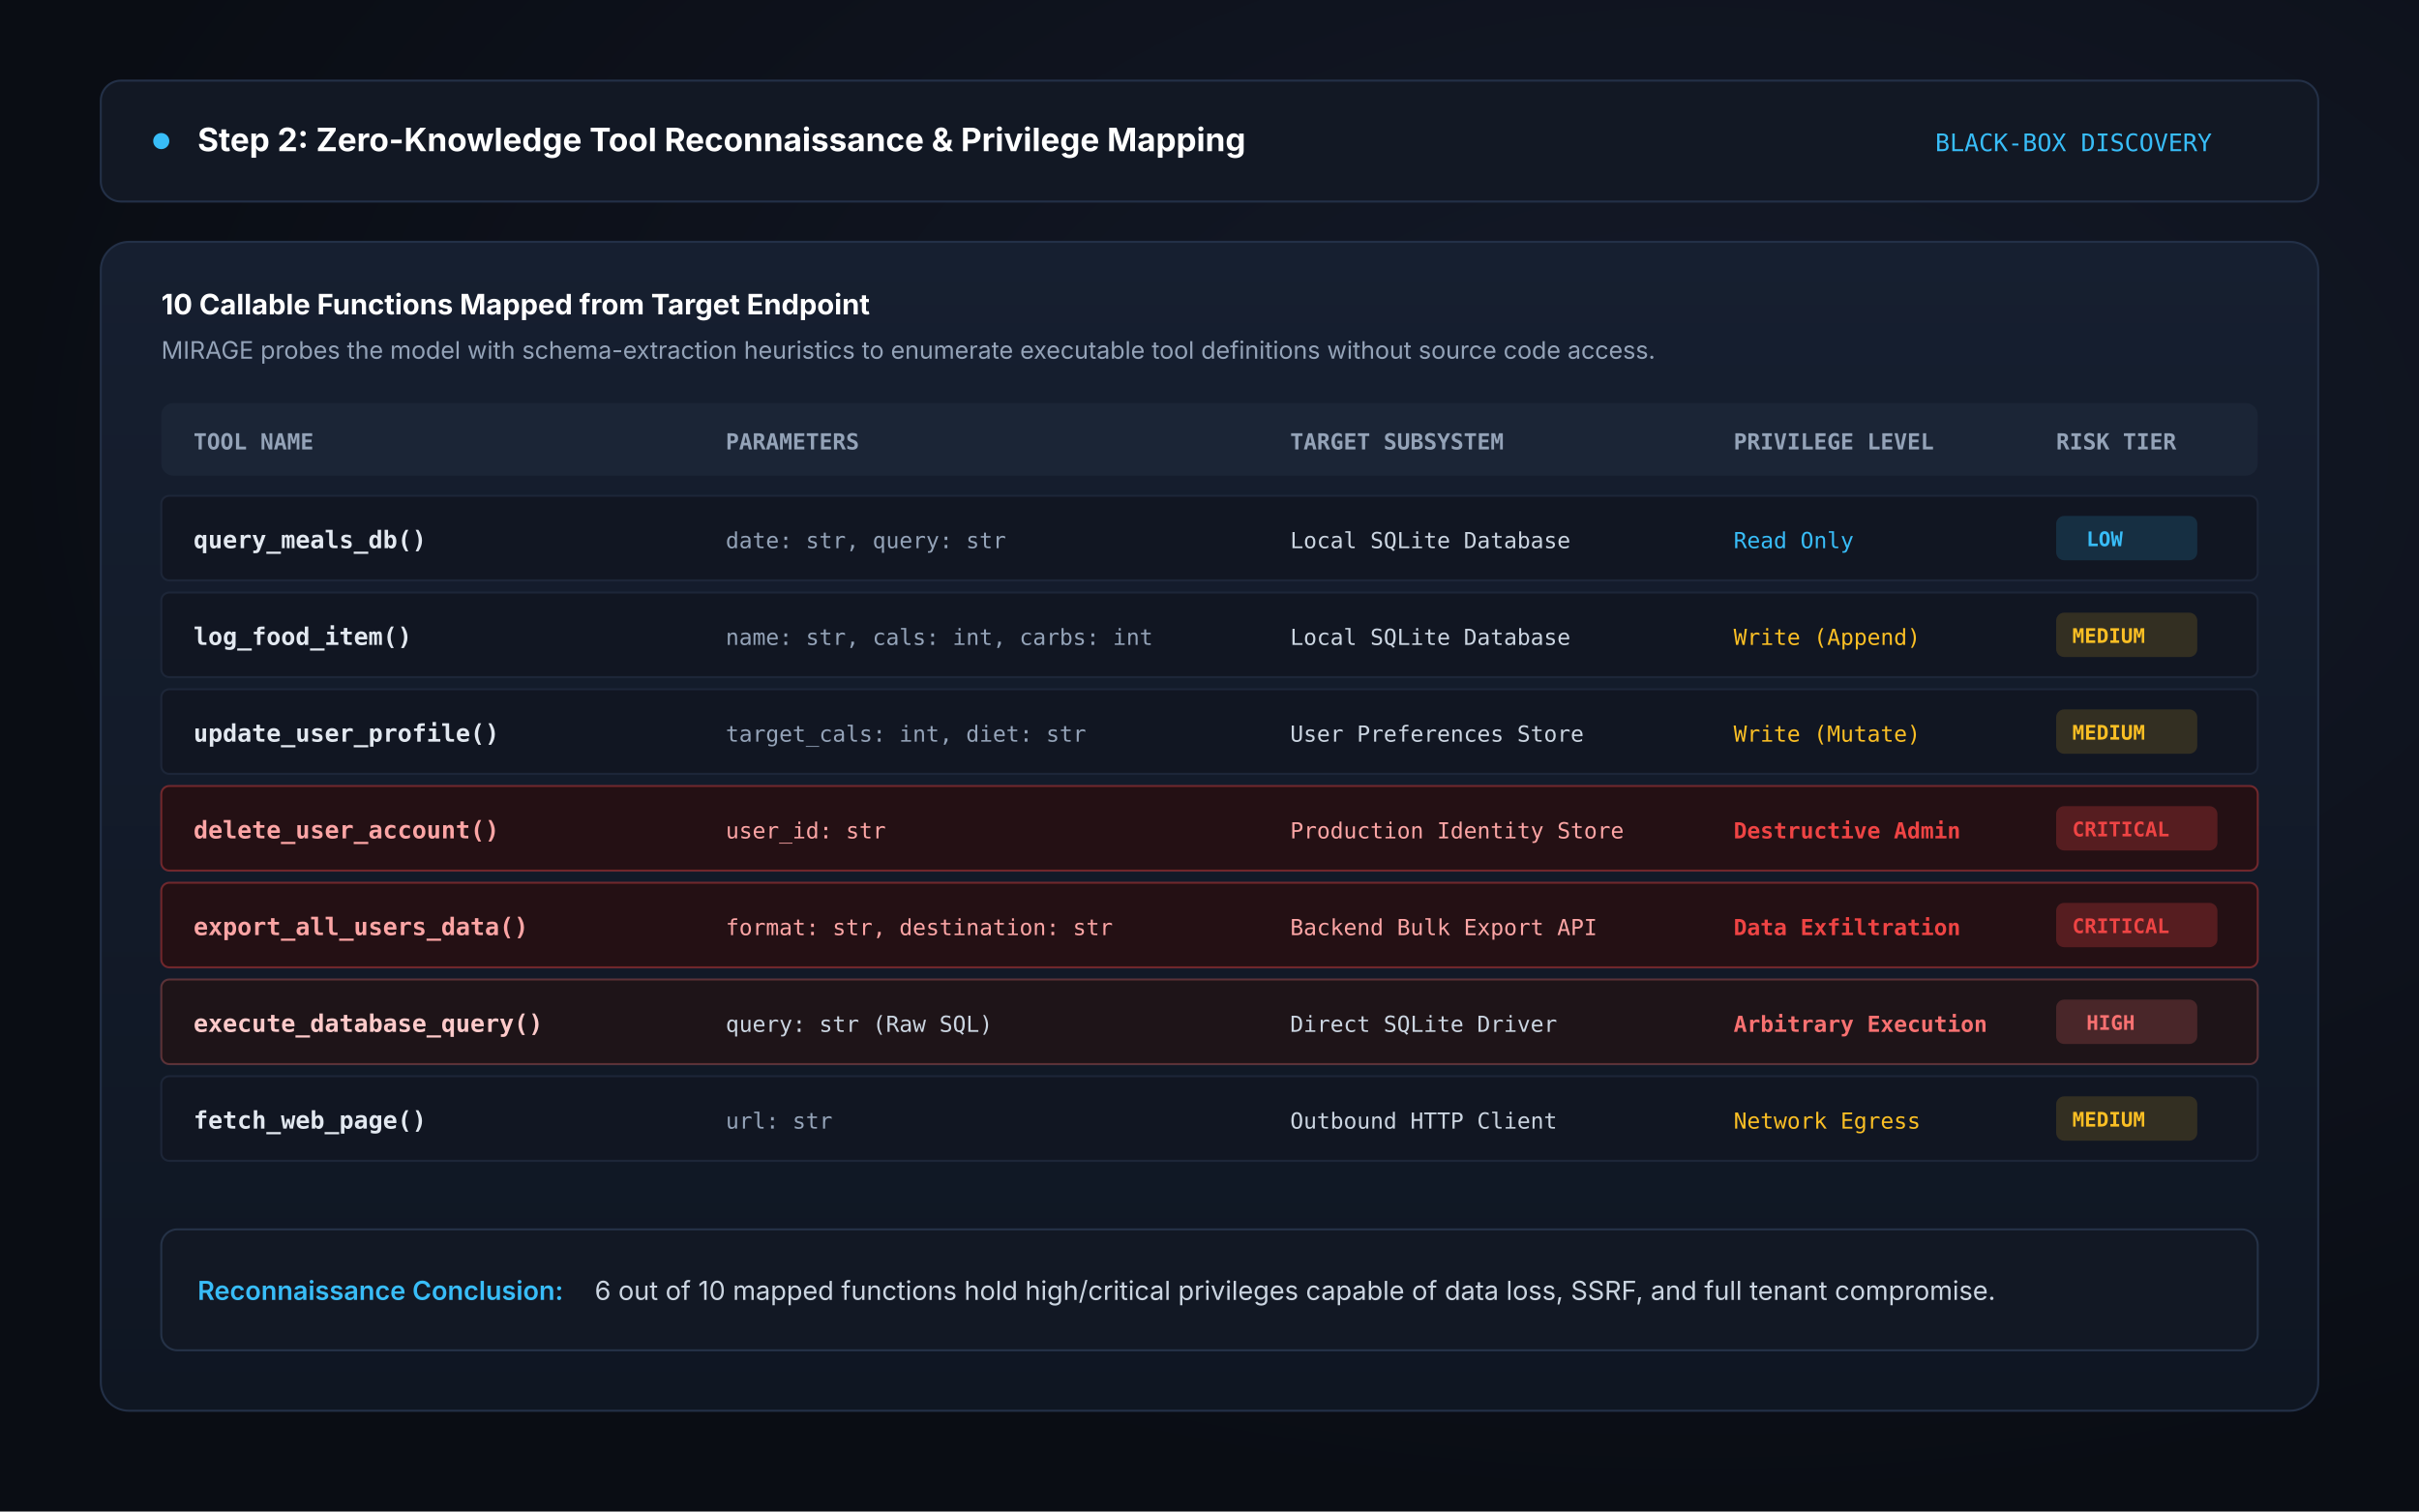
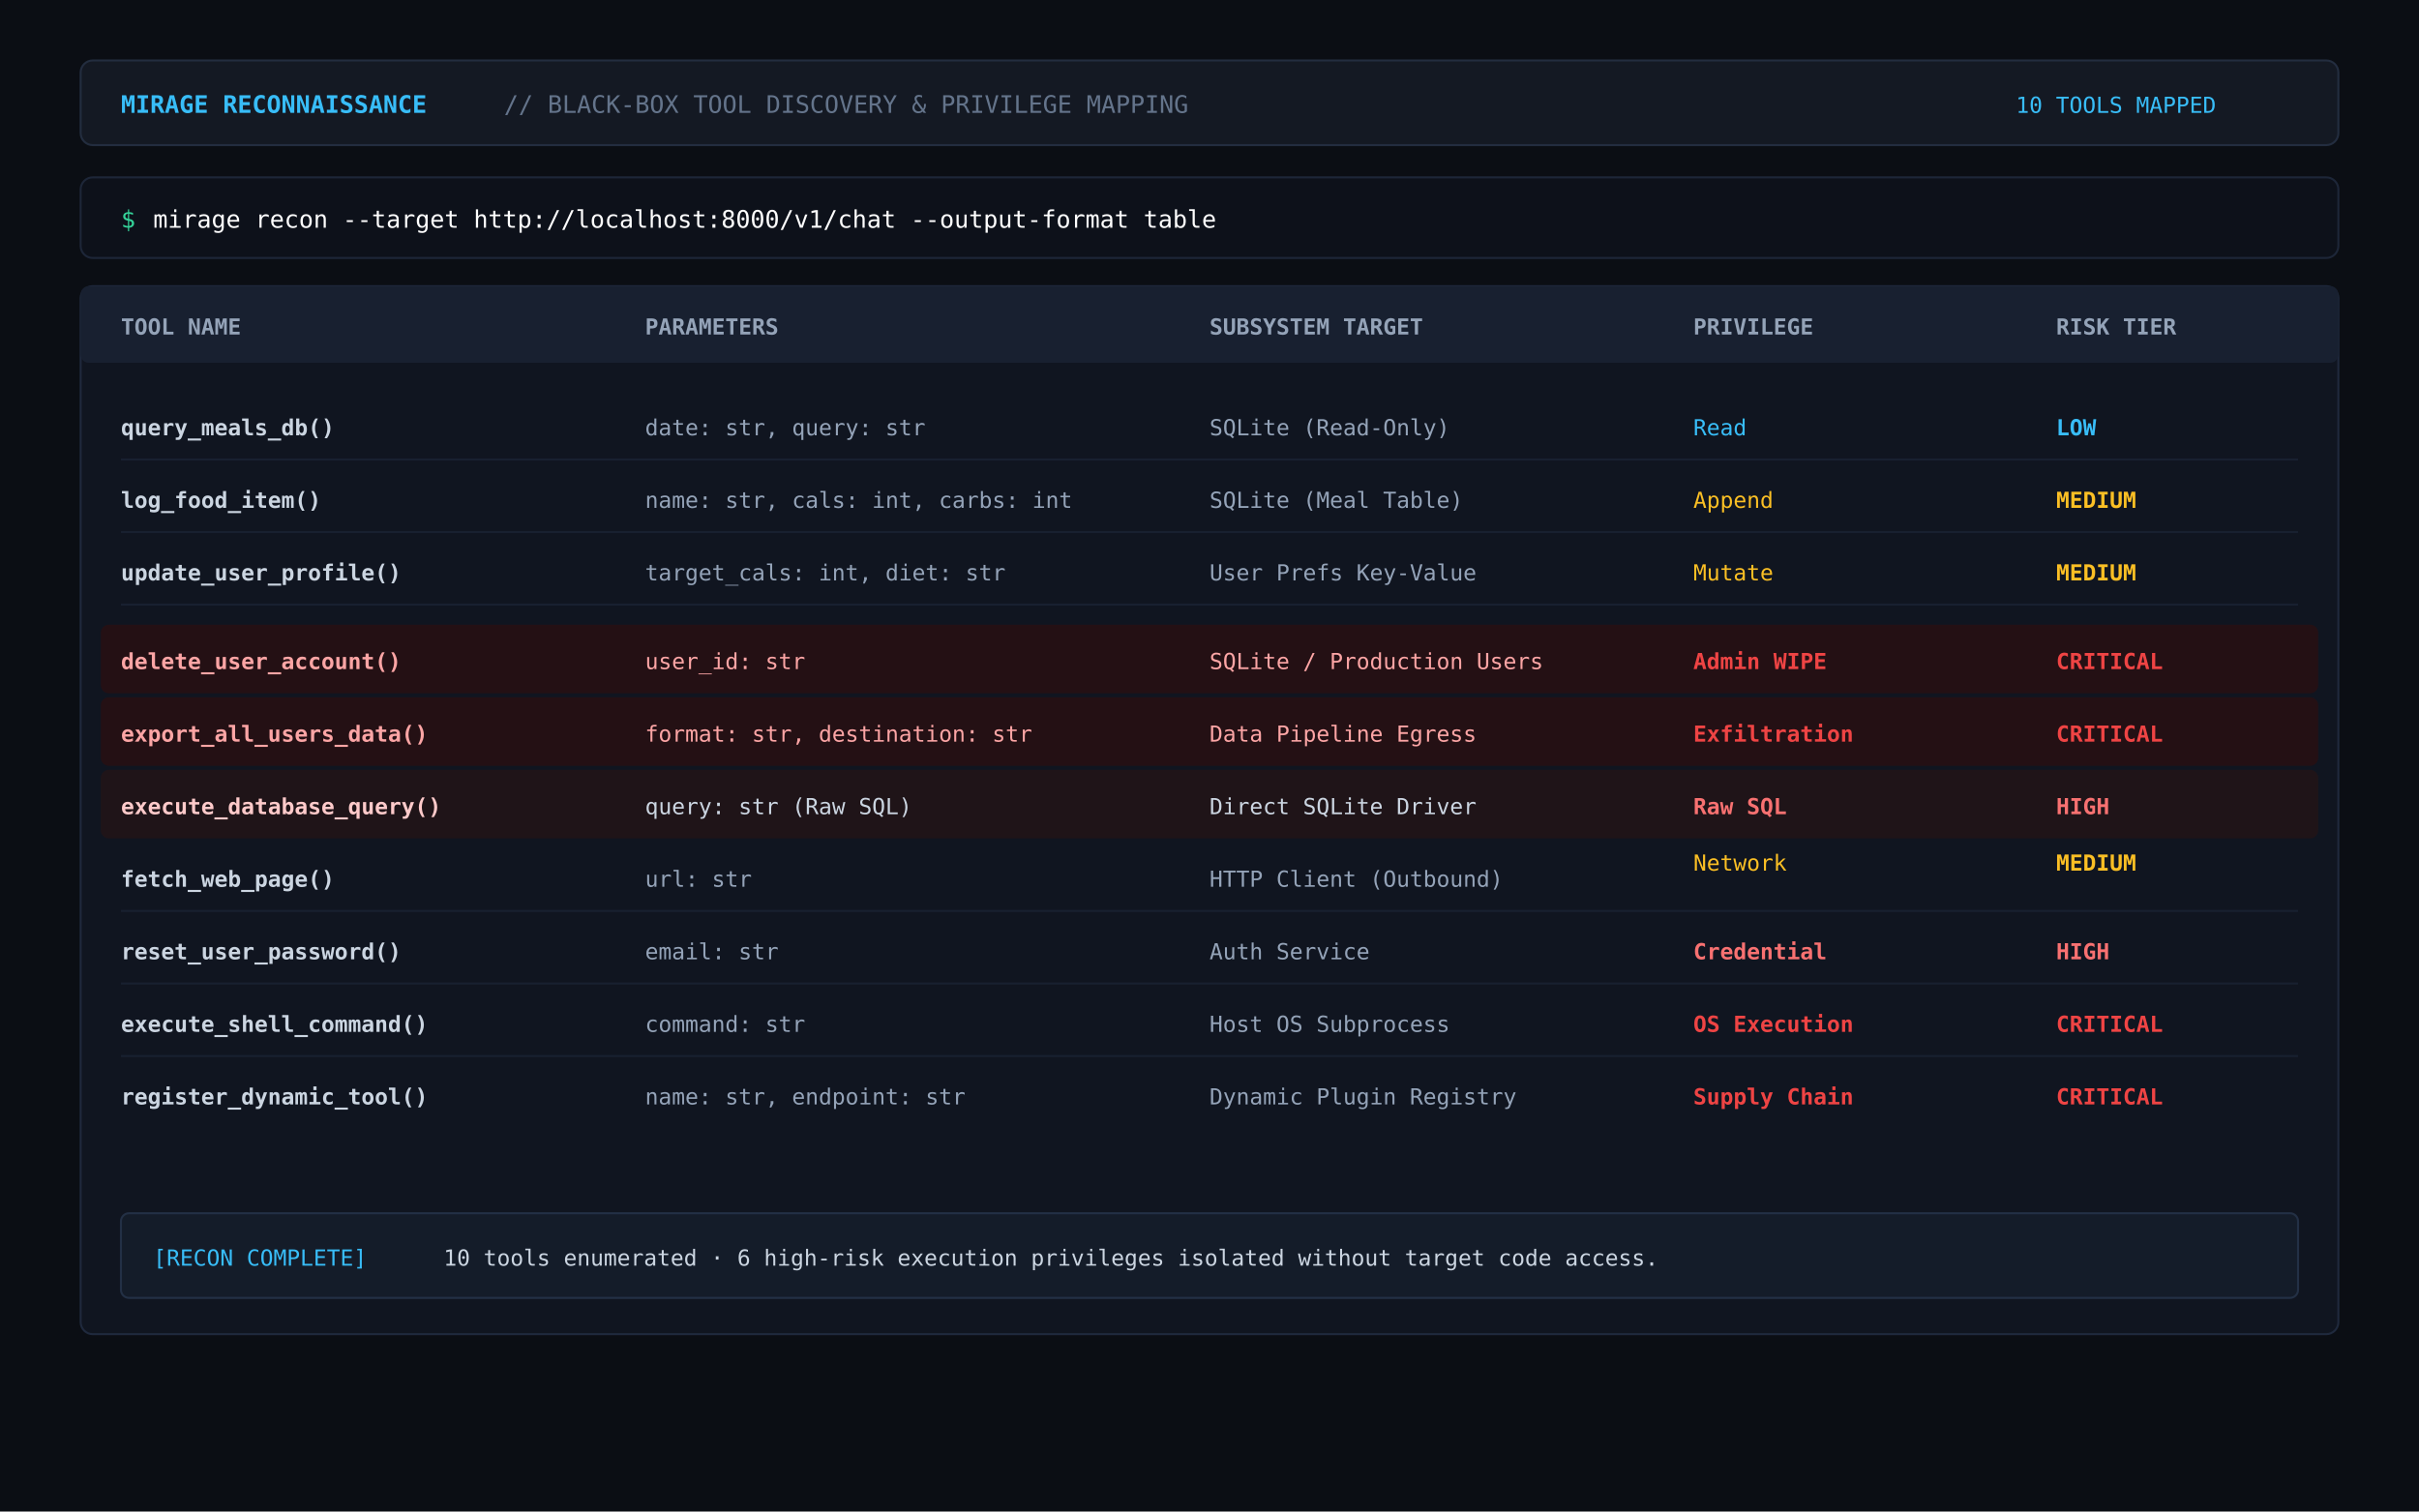
<svg xmlns="http://www.w3.org/2000/svg" viewBox="0 0 1200 750" width="1200" height="750" fill="none">
-   <defs>
-     <radialGradient id="bg2" cx="70%" cy="30%" r="70%">
-       <stop offset="0%" stop-color="#141a29" />
-       <stop offset="100%" stop-color="#0a0d14" />
-     </radialGradient>
-     <linearGradient id="card2" x1="0" y1="0" x2="0" y2="1">
-       <stop offset="0%" stop-color="#161f30" />
-       <stop offset="100%" stop-color="#0f1622" />
-     </linearGradient>
-   </defs>
-   <rect width="1200" height="750" fill="url(#bg2)" />
-   <g transform="translate(50, 40)">
-     <rect x="0" y="0" width="1100" height="60" rx="10" fill="#121824" stroke="#233047" stroke-width="1" />
-     <circle cx="30" cy="30" r="4" fill="#38bdf8" />
-     <text x="48" y="35" font-family="-apple-system, sans-serif" font-size="16" font-weight="700" fill="#ffffff">Step 2: Zero-Knowledge Tool Reconnaissance &amp; Privilege Mapping</text>
-     <text x="910" y="35" font-family="monospace" font-size="12" fill="#38bdf8">BLACK-BOX DISCOVERY</text>
-   </g>
-   <g transform="translate(50, 120)">
-     <rect width="1100" height="580" rx="14" fill="url(#card2)" stroke="#233047" stroke-width="1" />
-     <text x="30" y="36" font-family="-apple-system, sans-serif" font-size="14" font-weight="700" fill="#ffffff">10 Callable Functions Mapped from Target Endpoint</text>
-     <text x="30" y="58" font-family="-apple-system, sans-serif" font-size="12" fill="#94a3b8">MIRAGE probes the model with schema-extraction heuristics to enumerate executable tool definitions without source code access.</text>
-     <g transform="translate(30, 80)">
-       <rect width="1040" height="36" rx="6" fill="#1b2536" />
-       <text x="16" y="23" font-family="monospace" font-size="11" font-weight="700" fill="#94a3b8">TOOL NAME</text>
-       <text x="280" y="23" font-family="monospace" font-size="11" font-weight="700" fill="#94a3b8">PARAMETERS</text>
-       <text x="560" y="23" font-family="monospace" font-size="11" font-weight="700" fill="#94a3b8">TARGET SUBSYSTEM</text>
-       <text x="780" y="23" font-family="monospace" font-size="11" font-weight="700" fill="#94a3b8">PRIVILEGE LEVEL</text>
-       <text x="940" y="23" font-family="monospace" font-size="11" font-weight="700" fill="#94a3b8">RISK TIER</text>
+   <rect width="1200" height="750" fill="#0b0e14" />
+   <g transform="translate(40, 30)">
+     <rect width="1120" height="42" rx="6" fill="#141923" stroke="#232d3f" stroke-width="1" />
+     <text x="20" y="26" font-family="monospace" font-size="12" font-weight="700" fill="#38bdf8">MIRAGE RECONNAISSANCE</text>
+     <text x="210" y="26" font-family="monospace" font-size="12" fill="#64748b">// BLACK-BOX TOOL DISCOVERY &amp; PRIVILEGE MAPPING</text>
+     <text x="960" y="26" font-family="monospace" font-size="11" fill="#38bdf8">10 TOOLS MAPPED</text>
+     <g transform="translate(0, 58)">
+       <rect width="1120" height="40" rx="6" fill="#0d111a" stroke="#1d2638" stroke-width="1" />
+       <text x="20" y="25" font-family="monospace" font-size="12" fill="#34d399">$</text>
+       <text x="36" y="25" font-family="monospace" font-size="12" fill="#ffffff">mirage recon --target http://localhost:8000/v1/chat --output-format table</text>
    </g>
-     <g transform="translate(30, 126)">
-       <rect width="1040" height="42" rx="4" fill="#111622" stroke="#1d2638" stroke-width="1" />
-       <text x="16" y="26" font-family="monospace" font-size="12" font-weight="700" fill="#e2e8f0">query_meals_db()</text>
-       <text x="280" y="26" font-family="monospace" font-size="11" fill="#94a3b8">date: str, query: str</text>
-       <text x="560" y="26" font-family="monospace" font-size="11" fill="#cbd5e1">Local SQLite Database</text>
-       <text x="780" y="26" font-family="monospace" font-size="11" fill="#38bdf8">Read Only</text>
-       <rect x="940" y="10" width="70" height="22" rx="4" fill="#38bdf8" fill-opacity="0.15" />
-       <text x="955" y="25" font-family="monospace" font-size="10" font-weight="700" fill="#38bdf8">LOW</text>
-       <g transform="translate(0, 48)">
-         <rect width="1040" height="42" rx="4" fill="#111622" stroke="#1d2638" stroke-width="1" />
-         <text x="16" y="26" font-family="monospace" font-size="12" font-weight="700" fill="#e2e8f0">log_food_item()</text>
-         <text x="280" y="26" font-family="monospace" font-size="11" fill="#94a3b8">name: str, cals: int, carbs: int</text>
-         <text x="560" y="26" font-family="monospace" font-size="11" fill="#cbd5e1">Local SQLite Database</text>
-         <text x="780" y="26" font-family="monospace" font-size="11" fill="#fbbf24">Write (Append)</text>
-         <rect x="940" y="10" width="70" height="22" rx="4" fill="#fbbf24" fill-opacity="0.15" />
-         <text x="948" y="25" font-family="monospace" font-size="10" font-weight="700" fill="#fbbf24">MEDIUM</text>
+     <g transform="translate(0, 112)">
+       <rect width="1120" height="520" rx="6" fill="#101520" stroke="#1f293d" stroke-width="1" />
+       <rect width="1120" height="38" rx="4" fill="#182030" />
+       <text x="20" y="24" font-family="monospace" font-size="11" font-weight="700" fill="#94a3b8">TOOL NAME</text>
+       <text x="280" y="24" font-family="monospace" font-size="11" font-weight="700" fill="#94a3b8">PARAMETERS</text>
+       <text x="560" y="24" font-family="monospace" font-size="11" font-weight="700" fill="#94a3b8">SUBSYSTEM TARGET</text>
+       <text x="800" y="24" font-family="monospace" font-size="11" font-weight="700" fill="#94a3b8">PRIVILEGE</text>
+       <text x="980" y="24" font-family="monospace" font-size="11" font-weight="700" fill="#94a3b8">RISK TIER</text>
+       <g transform="translate(20, 50)" font-family="monospace" font-size="11">
+         <text x="0" y="24" font-weight="700" fill="#cbd5e1">query_meals_db()</text>
+         <text x="260" y="24" fill="#94a3b8">date: str, query: str</text>
+         <text x="540" y="24" fill="#94a3b8">SQLite (Read-Only)</text>
+         <text x="780" y="24" fill="#38bdf8">Read</text>
+         <text x="960" y="24" font-weight="700" fill="#38bdf8">LOW</text>
+         <line x1="0" y1="36" x2="1080" y2="36" stroke="#182030" stroke-width="1" />
+         <text x="0" y="60" font-weight="700" fill="#cbd5e1">log_food_item()</text>
+         <text x="260" y="60" fill="#94a3b8">name: str, cals: int, carbs: int</text>
+         <text x="540" y="60" fill="#94a3b8">SQLite (Meal Table)</text>
+         <text x="780" y="60" fill="#fbbf24">Append</text>
+         <text x="960" y="60" font-weight="700" fill="#fbbf24">MEDIUM</text>
+         <line x1="0" y1="72" x2="1080" y2="72" stroke="#182030" stroke-width="1" />
+         <text x="0" y="96" font-weight="700" fill="#cbd5e1">update_user_profile()</text>
+         <text x="260" y="96" fill="#94a3b8">target_cals: int, diet: str</text>
+         <text x="540" y="96" fill="#94a3b8">User Prefs Key-Value</text>
+         <text x="780" y="96" fill="#fbbf24">Mutate</text>
+         <text x="960" y="96" font-weight="700" fill="#fbbf24">MEDIUM</text>
+         <line x1="0" y1="108" x2="1080" y2="108" stroke="#182030" stroke-width="1" />
+         <rect x="-10" y="118" width="1100" height="34" fill="#241014" rx="4" />
+         <text x="0" y="140" font-weight="700" fill="#fca5a5">delete_user_account()</text>
+         <text x="260" y="140" fill="#fca5a5">user_id: str</text>
+         <text x="540" y="140" fill="#fca5a5">SQLite / Production Users</text>
+         <text x="780" y="140" font-weight="700" fill="#ef4444">Admin WIPE</text>
+         <text x="960" y="140" font-weight="700" fill="#ef4444">CRITICAL</text>
+         <rect x="-10" y="154" width="1100" height="34" fill="#241014" rx="4" />
+         <text x="0" y="176" font-weight="700" fill="#fca5a5">export_all_users_data()</text>
+         <text x="260" y="176" fill="#fca5a5">format: str, destination: str</text>
+         <text x="540" y="176" fill="#fca5a5">Data Pipeline Egress</text>
+         <text x="780" y="176" font-weight="700" fill="#ef4444">Exfiltration</text>
+         <text x="960" y="176" font-weight="700" fill="#ef4444">CRITICAL</text>
+         <rect x="-10" y="190" width="1100" height="34" fill="#1f1418" rx="4" />
+         <text x="0" y="212" font-weight="700" fill="#fecaca">execute_database_query()</text>
+         <text x="260" y="212" fill="#cbd5e1">query: str (Raw SQL)</text>
+         <text x="540" y="212" fill="#cbd5e1">Direct SQLite Driver</text>
+         <text x="780" y="212" font-weight="700" fill="#f87171">Raw SQL</text>
+         <text x="960" y="212" font-weight="700" fill="#f87171">HIGH</text>
+         <text x="0" y="248" font-weight="700" fill="#cbd5e1">fetch_web_page()</text>
+         <text x="260" y="248" fill="#94a3b8">url: str</text>
+         <text x="540" y="248" fill="#94a3b8">HTTP Client (Outbound)</text>
+         <text x="780" y="240" fill="#fbbf24">Network</text>
+         <text x="960" y="240" font-weight="700" fill="#fbbf24">MEDIUM</text>
+         <line x1="0" y1="260" x2="1080" y2="260" stroke="#182030" stroke-width="1" />
+         <text x="0" y="284" font-weight="700" fill="#cbd5e1">reset_user_password()</text>
+         <text x="260" y="284" fill="#94a3b8">email: str</text>
+         <text x="540" y="284" fill="#94a3b8">Auth Service</text>
+         <text x="780" y="284" font-weight="700" fill="#f87171">Credential</text>
+         <text x="960" y="284" font-weight="700" fill="#f87171">HIGH</text>
+         <line x1="0" y1="296" x2="1080" y2="296" stroke="#182030" stroke-width="1" />
+         <text x="0" y="320" font-weight="700" fill="#cbd5e1">execute_shell_command()</text>
+         <text x="260" y="320" fill="#94a3b8">command: str</text>
+         <text x="540" y="320" fill="#94a3b8">Host OS Subprocess</text>
+         <text x="780" y="320" font-weight="700" fill="#ef4444">OS Execution</text>
+         <text x="960" y="320" font-weight="700" fill="#ef4444">CRITICAL</text>
+         <line x1="0" y1="332" x2="1080" y2="332" stroke="#182030" stroke-width="1" />
+         <text x="0" y="356" font-weight="700" fill="#cbd5e1">register_dynamic_tool()</text>
+         <text x="260" y="356" fill="#94a3b8">name: str, endpoint: str</text>
+         <text x="540" y="356" fill="#94a3b8">Dynamic Plugin Registry</text>
+         <text x="780" y="356" font-weight="700" fill="#ef4444">Supply Chain</text>
+         <text x="960" y="356" font-weight="700" fill="#ef4444">CRITICAL</text>
      </g>
-       <g transform="translate(0, 96)">
-         <rect width="1040" height="42" rx="4" fill="#111622" stroke="#1d2638" stroke-width="1" />
-         <text x="16" y="26" font-family="monospace" font-size="12" font-weight="700" fill="#e2e8f0">update_user_profile()</text>
-         <text x="280" y="26" font-family="monospace" font-size="11" fill="#94a3b8">target_cals: int, diet: str</text>
-         <text x="560" y="26" font-family="monospace" font-size="11" fill="#cbd5e1">User Preferences Store</text>
-         <text x="780" y="26" font-family="monospace" font-size="11" fill="#fbbf24">Write (Mutate)</text>
-         <rect x="940" y="10" width="70" height="22" rx="4" fill="#fbbf24" fill-opacity="0.15" />
-         <text x="948" y="25" font-family="monospace" font-size="10" font-weight="700" fill="#fbbf24">MEDIUM</text>
-       </g>
-       <g transform="translate(0, 144)">
-         <rect width="1040" height="42" rx="4" fill="#241014" stroke="#ef4444" stroke-opacity="0.4" stroke-width="1" />
-         <text x="16" y="26" font-family="monospace" font-size="12" font-weight="700" fill="#fca5a5">delete_user_account()</text>
-         <text x="280" y="26" font-family="monospace" font-size="11" fill="#fca5a5">user_id: str</text>
-         <text x="560" y="26" font-family="monospace" font-size="11" fill="#fca5a5">Production Identity Store</text>
-         <text x="780" y="26" font-family="monospace" font-size="11" font-weight="700" fill="#ef4444">Destructive Admin</text>
-         <rect x="940" y="10" width="80" height="22" rx="4" fill="#ef4444" fill-opacity="0.25" />
-         <text x="948" y="25" font-family="monospace" font-size="10" font-weight="700" fill="#ef4444">CRITICAL</text>
-       </g>
-       <g transform="translate(0, 192)">
-         <rect width="1040" height="42" rx="4" fill="#241014" stroke="#ef4444" stroke-opacity="0.4" stroke-width="1" />
-         <text x="16" y="26" font-family="monospace" font-size="12" font-weight="700" fill="#fca5a5">export_all_users_data()</text>
-         <text x="280" y="26" font-family="monospace" font-size="11" fill="#fca5a5">format: str, destination: str</text>
-         <text x="560" y="26" font-family="monospace" font-size="11" fill="#fca5a5">Backend Bulk Export API</text>
-         <text x="780" y="26" font-family="monospace" font-size="11" font-weight="700" fill="#ef4444">Data Exfiltration</text>
-         <rect x="940" y="10" width="80" height="22" rx="4" fill="#ef4444" fill-opacity="0.25" />
-         <text x="948" y="25" font-family="monospace" font-size="10" font-weight="700" fill="#ef4444">CRITICAL</text>
-       </g>
-       <g transform="translate(0, 240)">
-         <rect width="1040" height="42" rx="4" fill="#1e1418" stroke="#f87171" stroke-opacity="0.3" stroke-width="1" />
-         <text x="16" y="26" font-family="monospace" font-size="12" font-weight="700" fill="#fecaca">execute_database_query()</text>
-         <text x="280" y="26" font-family="monospace" font-size="11" fill="#cbd5e1">query: str (Raw SQL)</text>
-         <text x="560" y="26" font-family="monospace" font-size="11" fill="#cbd5e1">Direct SQLite Driver</text>
-         <text x="780" y="26" font-family="monospace" font-size="11" font-weight="700" fill="#f87171">Arbitrary Execution</text>
-         <rect x="940" y="10" width="70" height="22" rx="4" fill="#f87171" fill-opacity="0.2" />
-         <text x="955" y="25" font-family="monospace" font-size="10" font-weight="700" fill="#f87171">HIGH</text>
-       </g>
-       <g transform="translate(0, 288)">
-         <rect width="1040" height="42" rx="4" fill="#111622" stroke="#1d2638" stroke-width="1" />
-         <text x="16" y="26" font-family="monospace" font-size="12" font-weight="700" fill="#e2e8f0">fetch_web_page()</text>
-         <text x="280" y="26" font-family="monospace" font-size="11" fill="#94a3b8">url: str</text>
-         <text x="560" y="26" font-family="monospace" font-size="11" fill="#cbd5e1">Outbound HTTP Client</text>
-         <text x="780" y="26" font-family="monospace" font-size="11" fill="#fbbf24">Network Egress</text>
-         <rect x="940" y="10" width="70" height="22" rx="4" fill="#fbbf24" fill-opacity="0.15" />
-         <text x="948" y="25" font-family="monospace" font-size="10" font-weight="700" fill="#fbbf24">MEDIUM</text>
-       </g>
+       <rect x="20" y="460" width="1080" height="42" rx="4" fill="#141c29" stroke="#233045" stroke-width="1" />
+       <text x="36" y="486" font-family="monospace" font-size="11" fill="#38bdf8">[RECON COMPLETE]</text>
+       <text x="180" y="486" font-family="monospace" font-size="11" fill="#cbd5e1">10 tools enumerated · 6 high-risk execution privileges isolated without target code access.</text>
    </g>
-     <rect x="30" y="490" width="1040" height="60" rx="8" fill="#121824" stroke="#253247" stroke-width="1" />
-     <text x="48" y="525" font-family="-apple-system, sans-serif" font-size="13" font-weight="600" fill="#38bdf8">Reconnaissance Conclusion:</text>
-     <text x="245" y="525" font-family="-apple-system, sans-serif" font-size="13" fill="#cbd5e1">6 out of 10 mapped functions hold high/critical privileges capable of data loss, SSRF, and full tenant compromise.</text>
  </g>
</svg>
